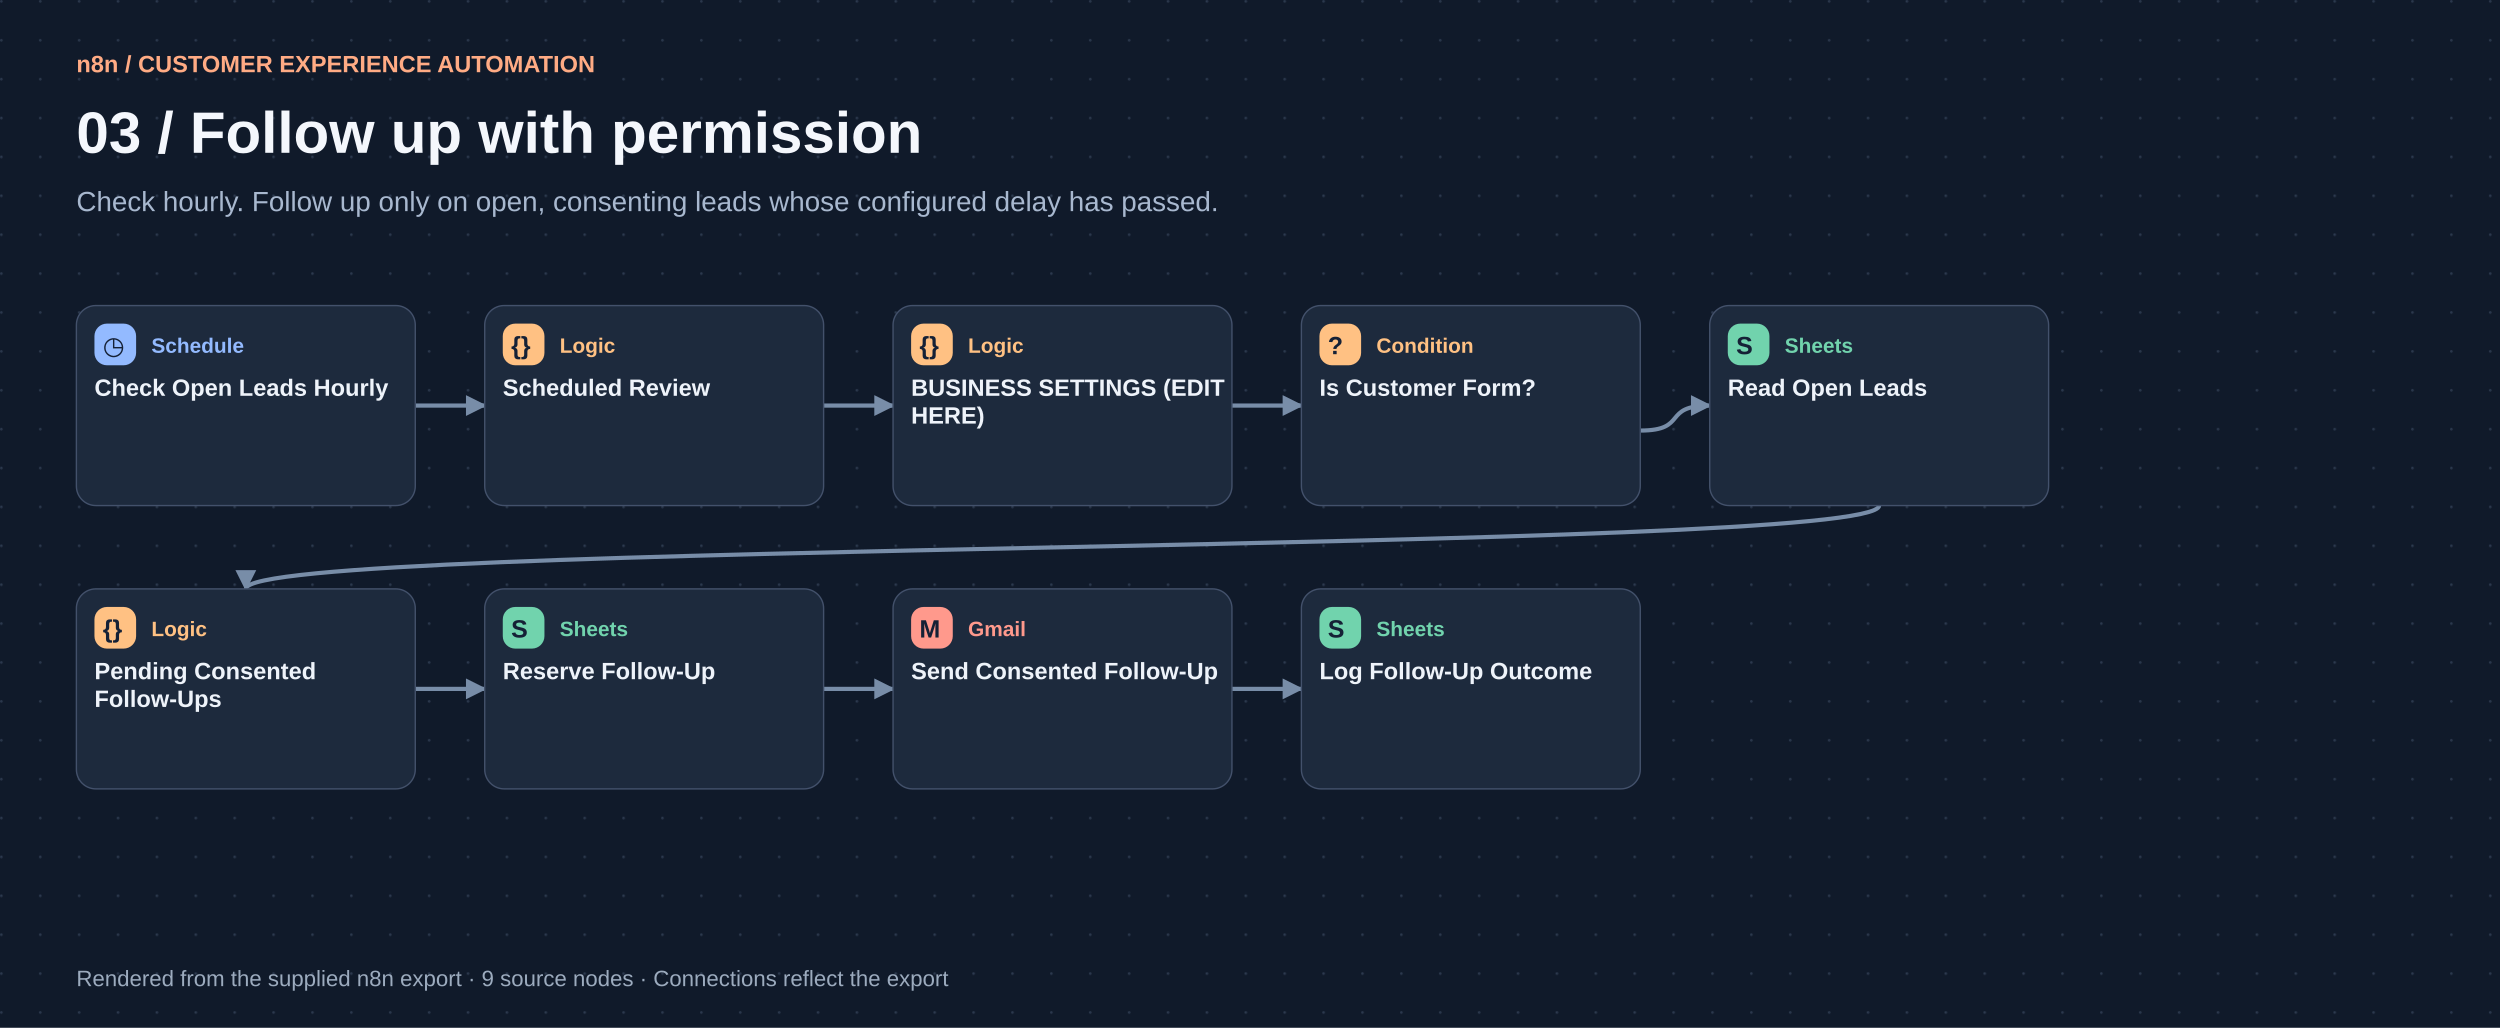
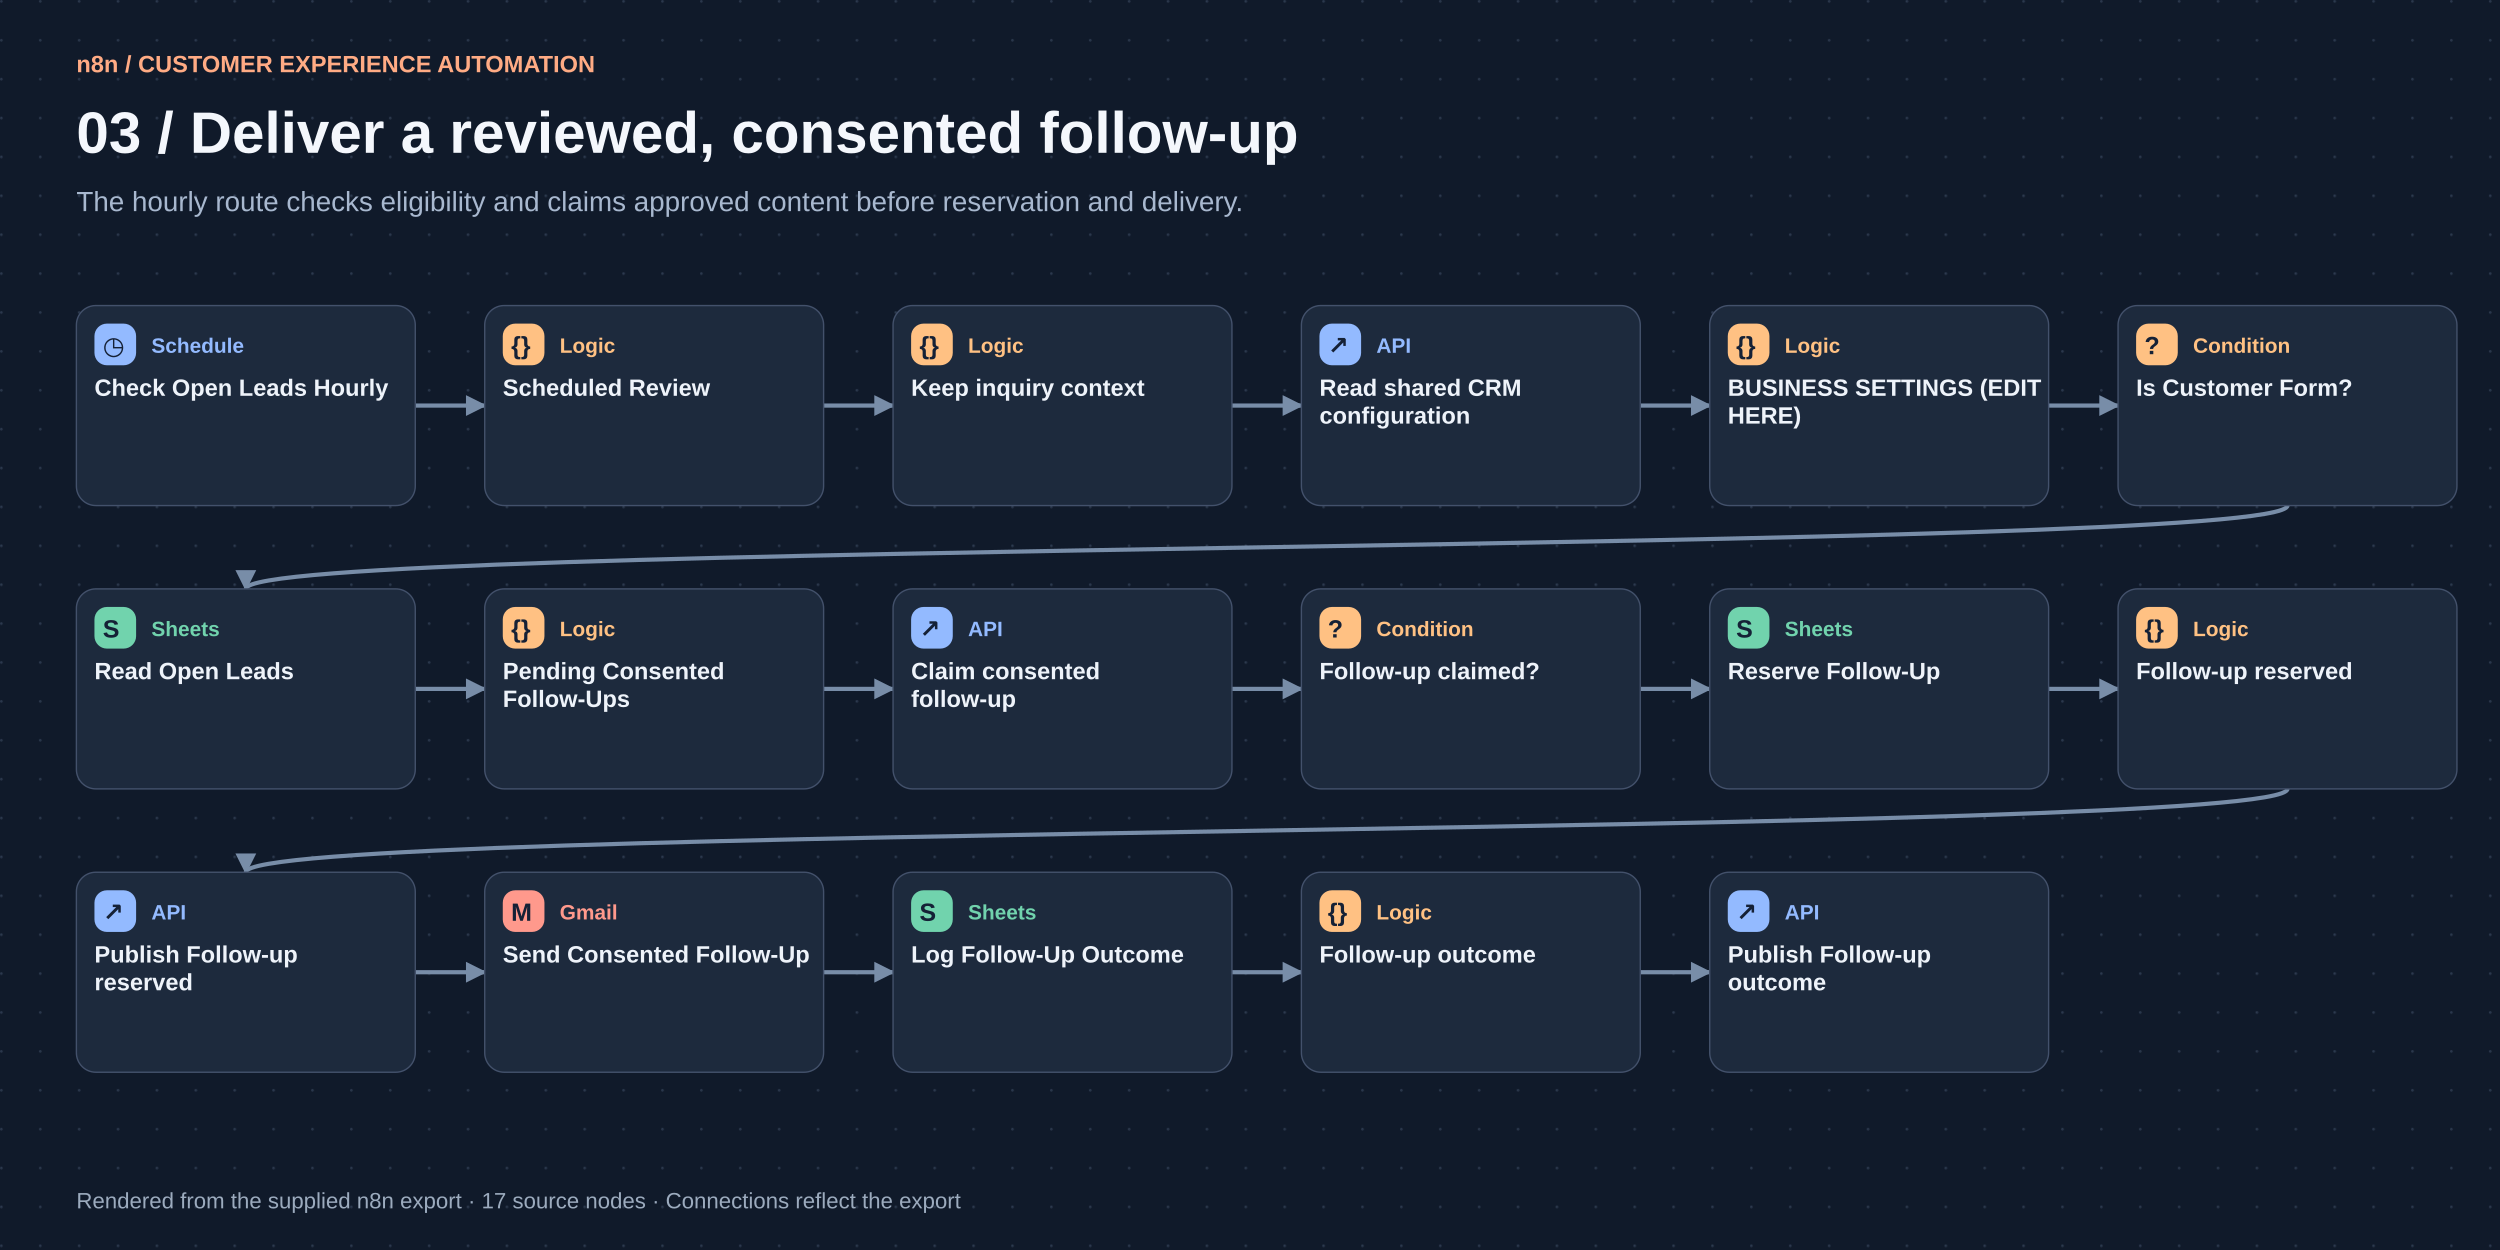
- <svg xmlns="http://www.w3.org/2000/svg" width="1800" height="740" font-family="Arial, sans-serif">
+ <svg xmlns="http://www.w3.org/2000/svg" width="1800" height="900" font-family="Arial, sans-serif">
  <defs>
    <pattern id="grid" width="28" height="28" patternUnits="userSpaceOnUse">
      <circle cx="1" cy="1" r="1" fill="#29364a" />
    </pattern>
    <marker id="arrow" viewBox="0 0 10 10" refX="9" refY="5" markerWidth="5" markerHeight="5" orient="auto">
      <path d="M0 0 10 5 0 10" fill="#788da8" />
    </marker>
  </defs>
  <rect width="100%" height="100%" fill="#101a2a" />
  <rect width="100%" height="100%" fill="url(#grid)" />
  <text x="55" y="52" font-size="17" fill="#ffab84" font-weight="700">
    <tspan x="55" dy="0">n8n / CUSTOMER EXPERIENCE AUTOMATION</tspan>
  </text>
  <text x="55" y="110" font-size="42" fill="#f4f7fc" font-weight="700">
-     <tspan x="55" dy="0">03 / Follow up with permission</tspan>
+     <tspan x="55" dy="0">03 / Deliver a reviewed, consented follow-up</tspan>
  </text>
  <text x="55" y="152" font-size="20" fill="#a8b8cf" font-weight="400">
-     <tspan x="55" dy="0">Check hourly. Follow up only on open, consenting leads whose configured delay has passed.</tspan>
+     <tspan x="55" dy="0">The hourly route checks eligibility and claims approved content before reservation and delivery.</tspan>
  </text>
  <path d="M299 292 C334 292 314 292 349 292" fill="none" stroke="#788da8" stroke-width="3" marker-end="url(#arrow)" />
  <path d="M593 292 C628 292 608 292 643 292" fill="none" stroke="#788da8" stroke-width="3" marker-end="url(#arrow)" />
-   <path d="M887 292 C922 292 902 292 937 292" fill="none" stroke="#788da8" stroke-width="3" marker-end="url(#arrow)" />
-   <path d="M1181 310 C1216 310 1196 292 1231 292" fill="none" stroke="#788da8" stroke-width="3" marker-end="url(#arrow)" />
-   <path d="M1353 364 C1353 399 177 389 177 424" fill="none" stroke="#788da8" stroke-width="3" marker-end="url(#arrow)" />
+   <path d="M1475 292 C1510 292 1490 292 1525 292" fill="none" stroke="#788da8" stroke-width="3" marker-end="url(#arrow)" />
+   <path d="M1647 364 C1647 399 177 389 177 424" fill="none" stroke="#788da8" stroke-width="3" marker-end="url(#arrow)" />
  <path d="M299 496 C334 496 314 496 349 496" fill="none" stroke="#788da8" stroke-width="3" marker-end="url(#arrow)" />
  <path d="M593 496 C628 496 608 496 643 496" fill="none" stroke="#788da8" stroke-width="3" marker-end="url(#arrow)" />
+   <path d="M1475 496 C1510 496 1490 496 1525 496" fill="none" stroke="#788da8" stroke-width="3" marker-end="url(#arrow)" />
+   <path d="M593 700 C628 700 608 700 643 700" fill="none" stroke="#788da8" stroke-width="3" marker-end="url(#arrow)" />
+   <path d="M887 292 C922 292 902 292 937 292" fill="none" stroke="#788da8" stroke-width="3" marker-end="url(#arrow)" />
+   <path d="M1181 292 C1216 292 1196 292 1231 292" fill="none" stroke="#788da8" stroke-width="3" marker-end="url(#arrow)" />
+   <path d="M1647 568 C1647 603 177 593 177 628" fill="none" stroke="#788da8" stroke-width="3" marker-end="url(#arrow)" />
+   <path d="M299 700 C334 700 314 700 349 700" fill="none" stroke="#788da8" stroke-width="3" marker-end="url(#arrow)" />
+   <path d="M887 700 C922 700 902 700 937 700" fill="none" stroke="#788da8" stroke-width="3" marker-end="url(#arrow)" />
+   <path d="M1181 700 C1216 700 1196 700 1231 700" fill="none" stroke="#788da8" stroke-width="3" marker-end="url(#arrow)" />
  <path d="M887 496 C922 496 902 496 937 496" fill="none" stroke="#788da8" stroke-width="3" marker-end="url(#arrow)" />
+   <path d="M1181 496 C1216 496 1196 496 1231 496" fill="none" stroke="#788da8" stroke-width="3" marker-end="url(#arrow)" />
  <g transform="translate(55 220)">
    <rect width="244" height="144" rx="14" fill="#1d2a3d" stroke="#43516b" />
    <rect x="13" y="13" width="30" height="30" rx="9" fill="#93baff" />
    <text x="19" y="35" font-size="18" fill="#152136" font-weight="700">
      <tspan x="19" dy="0">◷</tspan>
    </text>
    <text x="54" y="34" font-size="15" fill="#93baff" font-weight="600">
      <tspan x="54" dy="0">Schedule</tspan>
    </text>
    <text x="13" y="65" font-size="17" fill="#eef3fa" font-weight="600">
      <tspan x="13" dy="0">Check Open Leads Hourly</tspan>
    </text>
  </g>
  <g transform="translate(349 220)">
    <rect width="244" height="144" rx="14" fill="#1d2a3d" stroke="#43516b" />
    <rect x="13" y="13" width="30" height="30" rx="9" fill="#ffc183" />
    <text x="19" y="35" font-size="18" fill="#152136" font-weight="700">
      <tspan x="19" dy="0">{}</tspan>
    </text>
    <text x="54" y="34" font-size="15" fill="#ffc183" font-weight="600">
      <tspan x="54" dy="0">Logic</tspan>
    </text>
    <text x="13" y="65" font-size="17" fill="#eef3fa" font-weight="600">
      <tspan x="13" dy="0">Scheduled Review</tspan>
    </text>
  </g>
  <g transform="translate(643 220)">
+     <rect width="244" height="144" rx="14" fill="#1d2a3d" stroke="#43516b" />
+     <rect x="13" y="13" width="30" height="30" rx="9" fill="#ffc183" />
+     <text x="19" y="35" font-size="18" fill="#152136" font-weight="700">
+       <tspan x="19" dy="0">{}</tspan>
+     </text>
+     <text x="54" y="34" font-size="15" fill="#ffc183" font-weight="600">
+       <tspan x="54" dy="0">Logic</tspan>
+     </text>
+     <text x="13" y="65" font-size="17" fill="#eef3fa" font-weight="600">
+       <tspan x="13" dy="0">Keep inquiry context</tspan>
+     </text>
+   </g>
+   <g transform="translate(937 220)">
+     <rect width="244" height="144" rx="14" fill="#1d2a3d" stroke="#43516b" />
+     <rect x="13" y="13" width="30" height="30" rx="9" fill="#93baff" />
+     <text x="19" y="35" font-size="18" fill="#152136" font-weight="700">
+       <tspan x="19" dy="0">↗</tspan>
+     </text>
+     <text x="54" y="34" font-size="15" fill="#93baff" font-weight="600">
+       <tspan x="54" dy="0">API</tspan>
+     </text>
+     <text x="13" y="65" font-size="17" fill="#eef3fa" font-weight="600">
+       <tspan x="13" dy="0">Read shared CRM</tspan>
+       <tspan x="13" dy="20">configuration</tspan>
+     </text>
+   </g>
+   <g transform="translate(1231 220)">
    <rect width="244" height="144" rx="14" fill="#1d2a3d" stroke="#43516b" />
    <rect x="13" y="13" width="30" height="30" rx="9" fill="#ffc183" />
    <text x="19" y="35" font-size="18" fill="#152136" font-weight="700">
      <tspan x="19" dy="0">{}</tspan>
    </text>
    <text x="54" y="34" font-size="15" fill="#ffc183" font-weight="600">
      <tspan x="54" dy="0">Logic</tspan>
    </text>
    <text x="13" y="65" font-size="17" fill="#eef3fa" font-weight="600">
      <tspan x="13" dy="0">BUSINESS SETTINGS (EDIT</tspan>
      <tspan x="13" dy="20">HERE)</tspan>
    </text>
  </g>
-   <g transform="translate(937 220)">
+   <g transform="translate(1525 220)">
    <rect width="244" height="144" rx="14" fill="#1d2a3d" stroke="#43516b" />
    <rect x="13" y="13" width="30" height="30" rx="9" fill="#ffc183" />
    <text x="19" y="35" font-size="18" fill="#152136" font-weight="700">
      <tspan x="19" dy="0">?</tspan>
    </text>
    <text x="54" y="34" font-size="15" fill="#ffc183" font-weight="600">
      <tspan x="54" dy="0">Condition</tspan>
    </text>
    <text x="13" y="65" font-size="17" fill="#eef3fa" font-weight="600">
      <tspan x="13" dy="0">Is Customer Form?</tspan>
    </text>
  </g>
-   <g transform="translate(1231 220)">
+   <g transform="translate(55 424)">
    <rect width="244" height="144" rx="14" fill="#1d2a3d" stroke="#43516b" />
    <rect x="13" y="13" width="30" height="30" rx="9" fill="#71d3ad" />
    <text x="19" y="35" font-size="18" fill="#152136" font-weight="700">
      <tspan x="19" dy="0">S</tspan>
    </text>
    <text x="54" y="34" font-size="15" fill="#71d3ad" font-weight="600">
      <tspan x="54" dy="0">Sheets</tspan>
    </text>
    <text x="13" y="65" font-size="17" fill="#eef3fa" font-weight="600">
      <tspan x="13" dy="0">Read Open Leads</tspan>
    </text>
  </g>
-   <g transform="translate(55 424)">
+   <g transform="translate(349 424)">
    <rect width="244" height="144" rx="14" fill="#1d2a3d" stroke="#43516b" />
    <rect x="13" y="13" width="30" height="30" rx="9" fill="#ffc183" />
    <text x="19" y="35" font-size="18" fill="#152136" font-weight="700">
      <tspan x="19" dy="0">{}</tspan>
    </text>
    <text x="54" y="34" font-size="15" fill="#ffc183" font-weight="600">
      <tspan x="54" dy="0">Logic</tspan>
    </text>
    <text x="13" y="65" font-size="17" fill="#eef3fa" font-weight="600">
      <tspan x="13" dy="0">Pending Consented</tspan>
      <tspan x="13" dy="20">Follow-Ups</tspan>
    </text>
  </g>
-   <g transform="translate(349 424)">
+   <g transform="translate(643 424)">
+     <rect width="244" height="144" rx="14" fill="#1d2a3d" stroke="#43516b" />
+     <rect x="13" y="13" width="30" height="30" rx="9" fill="#93baff" />
+     <text x="19" y="35" font-size="18" fill="#152136" font-weight="700">
+       <tspan x="19" dy="0">↗</tspan>
+     </text>
+     <text x="54" y="34" font-size="15" fill="#93baff" font-weight="600">
+       <tspan x="54" dy="0">API</tspan>
+     </text>
+     <text x="13" y="65" font-size="17" fill="#eef3fa" font-weight="600">
+       <tspan x="13" dy="0">Claim consented</tspan>
+       <tspan x="13" dy="20">follow-up</tspan>
+     </text>
+   </g>
+   <g transform="translate(937 424)">
+     <rect width="244" height="144" rx="14" fill="#1d2a3d" stroke="#43516b" />
+     <rect x="13" y="13" width="30" height="30" rx="9" fill="#ffc183" />
+     <text x="19" y="35" font-size="18" fill="#152136" font-weight="700">
+       <tspan x="19" dy="0">?</tspan>
+     </text>
+     <text x="54" y="34" font-size="15" fill="#ffc183" font-weight="600">
+       <tspan x="54" dy="0">Condition</tspan>
+     </text>
+     <text x="13" y="65" font-size="17" fill="#eef3fa" font-weight="600">
+       <tspan x="13" dy="0">Follow-up claimed?</tspan>
+     </text>
+   </g>
+   <g transform="translate(1231 424)">
    <rect width="244" height="144" rx="14" fill="#1d2a3d" stroke="#43516b" />
    <rect x="13" y="13" width="30" height="30" rx="9" fill="#71d3ad" />
    <text x="19" y="35" font-size="18" fill="#152136" font-weight="700">
      <tspan x="19" dy="0">S</tspan>
    </text>
    <text x="54" y="34" font-size="15" fill="#71d3ad" font-weight="600">
      <tspan x="54" dy="0">Sheets</tspan>
    </text>
    <text x="13" y="65" font-size="17" fill="#eef3fa" font-weight="600">
      <tspan x="13" dy="0">Reserve Follow-Up</tspan>
    </text>
  </g>
-   <g transform="translate(643 424)">
+   <g transform="translate(1525 424)">
+     <rect width="244" height="144" rx="14" fill="#1d2a3d" stroke="#43516b" />
+     <rect x="13" y="13" width="30" height="30" rx="9" fill="#ffc183" />
+     <text x="19" y="35" font-size="18" fill="#152136" font-weight="700">
+       <tspan x="19" dy="0">{}</tspan>
+     </text>
+     <text x="54" y="34" font-size="15" fill="#ffc183" font-weight="600">
+       <tspan x="54" dy="0">Logic</tspan>
+     </text>
+     <text x="13" y="65" font-size="17" fill="#eef3fa" font-weight="600">
+       <tspan x="13" dy="0">Follow-up reserved</tspan>
+     </text>
+   </g>
+   <g transform="translate(55 628)">
+     <rect width="244" height="144" rx="14" fill="#1d2a3d" stroke="#43516b" />
+     <rect x="13" y="13" width="30" height="30" rx="9" fill="#93baff" />
+     <text x="19" y="35" font-size="18" fill="#152136" font-weight="700">
+       <tspan x="19" dy="0">↗</tspan>
+     </text>
+     <text x="54" y="34" font-size="15" fill="#93baff" font-weight="600">
+       <tspan x="54" dy="0">API</tspan>
+     </text>
+     <text x="13" y="65" font-size="17" fill="#eef3fa" font-weight="600">
+       <tspan x="13" dy="0">Publish Follow-up</tspan>
+       <tspan x="13" dy="20">reserved</tspan>
+     </text>
+   </g>
+   <g transform="translate(349 628)">
    <rect width="244" height="144" rx="14" fill="#1d2a3d" stroke="#43516b" />
    <rect x="13" y="13" width="30" height="30" rx="9" fill="#ff998c" />
    <text x="19" y="35" font-size="18" fill="#152136" font-weight="700">
      <tspan x="19" dy="0">M</tspan>
    </text>
    <text x="54" y="34" font-size="15" fill="#ff998c" font-weight="600">
      <tspan x="54" dy="0">Gmail</tspan>
    </text>
    <text x="13" y="65" font-size="17" fill="#eef3fa" font-weight="600">
      <tspan x="13" dy="0">Send Consented Follow-Up</tspan>
    </text>
  </g>
-   <g transform="translate(937 424)">
+   <g transform="translate(643 628)">
    <rect width="244" height="144" rx="14" fill="#1d2a3d" stroke="#43516b" />
    <rect x="13" y="13" width="30" height="30" rx="9" fill="#71d3ad" />
    <text x="19" y="35" font-size="18" fill="#152136" font-weight="700">
      <tspan x="19" dy="0">S</tspan>
    </text>
    <text x="54" y="34" font-size="15" fill="#71d3ad" font-weight="600">
      <tspan x="54" dy="0">Sheets</tspan>
    </text>
    <text x="13" y="65" font-size="17" fill="#eef3fa" font-weight="600">
      <tspan x="13" dy="0">Log Follow-Up Outcome</tspan>
    </text>
  </g>
-   <text x="55" y="710" font-size="16" fill="#9cabbe" font-weight="400">
-     <tspan x="55" dy="0">Rendered from the supplied n8n export · 9 source nodes · Connections reflect the export</tspan>
+   <g transform="translate(937 628)">
+     <rect width="244" height="144" rx="14" fill="#1d2a3d" stroke="#43516b" />
+     <rect x="13" y="13" width="30" height="30" rx="9" fill="#ffc183" />
+     <text x="19" y="35" font-size="18" fill="#152136" font-weight="700">
+       <tspan x="19" dy="0">{}</tspan>
+     </text>
+     <text x="54" y="34" font-size="15" fill="#ffc183" font-weight="600">
+       <tspan x="54" dy="0">Logic</tspan>
+     </text>
+     <text x="13" y="65" font-size="17" fill="#eef3fa" font-weight="600">
+       <tspan x="13" dy="0">Follow-up outcome</tspan>
+     </text>
+   </g>
+   <g transform="translate(1231 628)">
+     <rect width="244" height="144" rx="14" fill="#1d2a3d" stroke="#43516b" />
+     <rect x="13" y="13" width="30" height="30" rx="9" fill="#93baff" />
+     <text x="19" y="35" font-size="18" fill="#152136" font-weight="700">
+       <tspan x="19" dy="0">↗</tspan>
+     </text>
+     <text x="54" y="34" font-size="15" fill="#93baff" font-weight="600">
+       <tspan x="54" dy="0">API</tspan>
+     </text>
+     <text x="13" y="65" font-size="17" fill="#eef3fa" font-weight="600">
+       <tspan x="13" dy="0">Publish Follow-up</tspan>
+       <tspan x="13" dy="20">outcome</tspan>
+     </text>
+   </g>
+   <text x="55" y="870" font-size="16" fill="#9cabbe" font-weight="400">
+     <tspan x="55" dy="0">Rendered from the supplied n8n export · 17 source nodes · Connections reflect the export</tspan>
  </text>
</svg>
